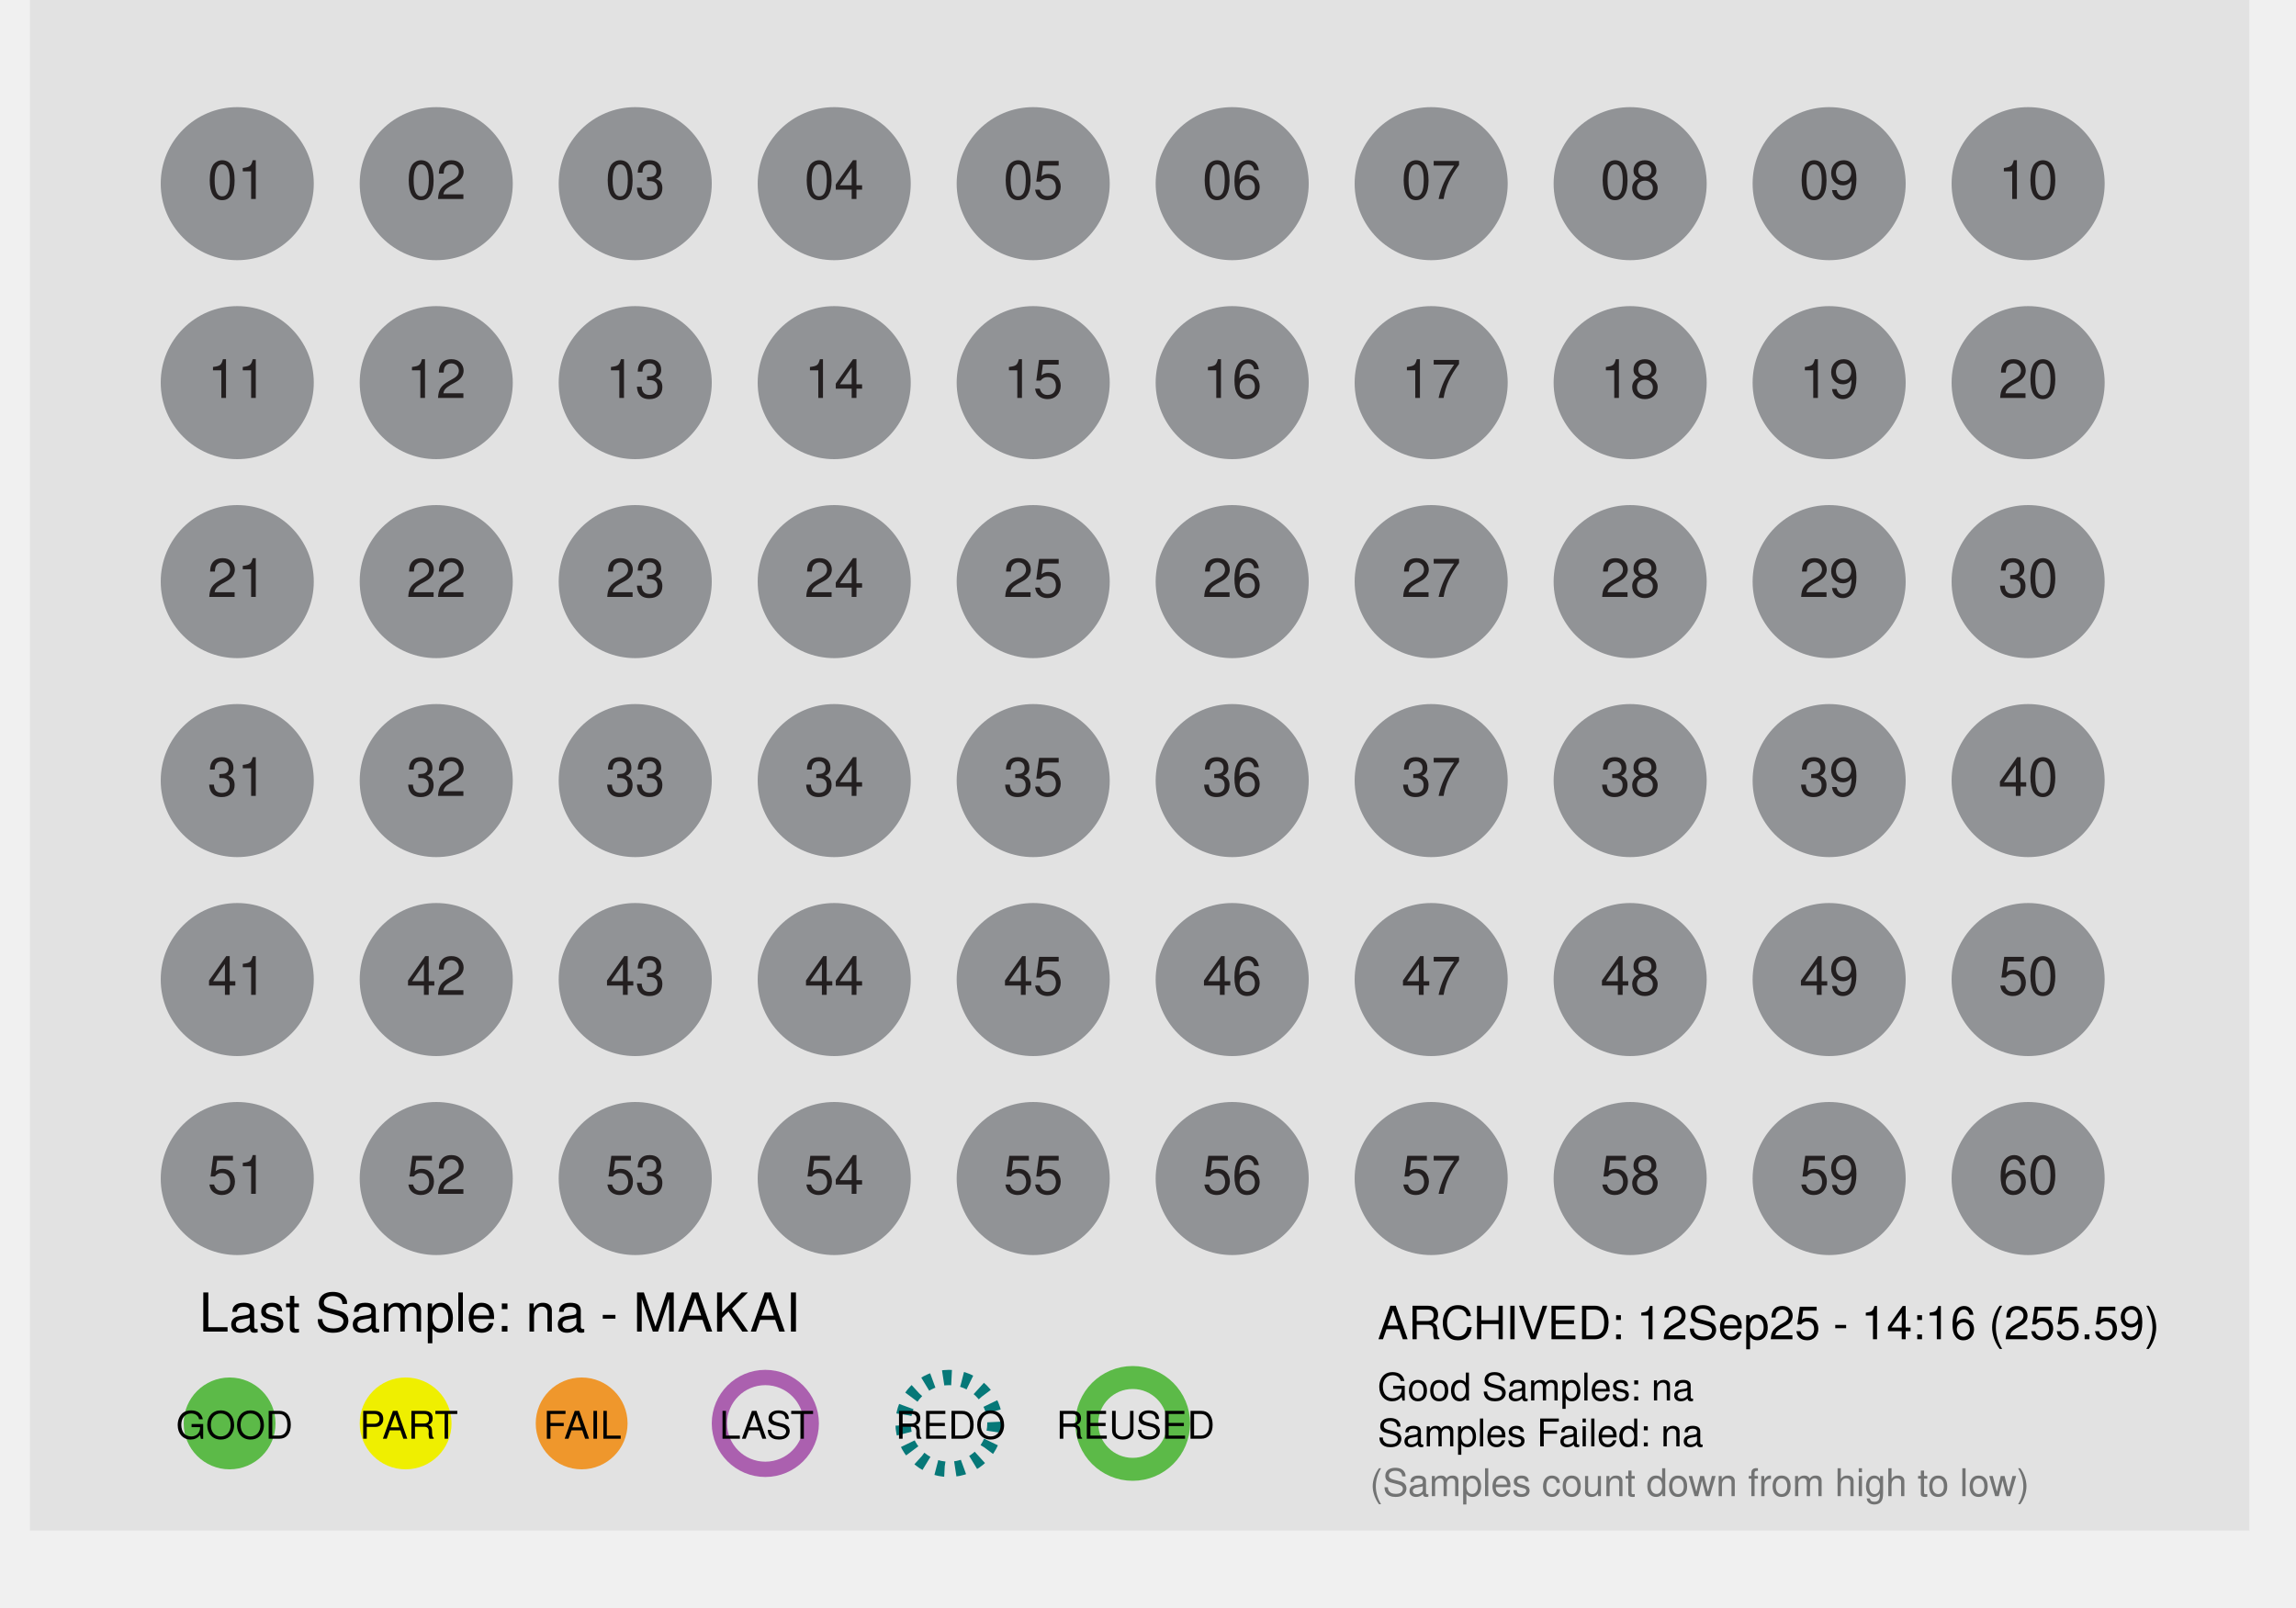
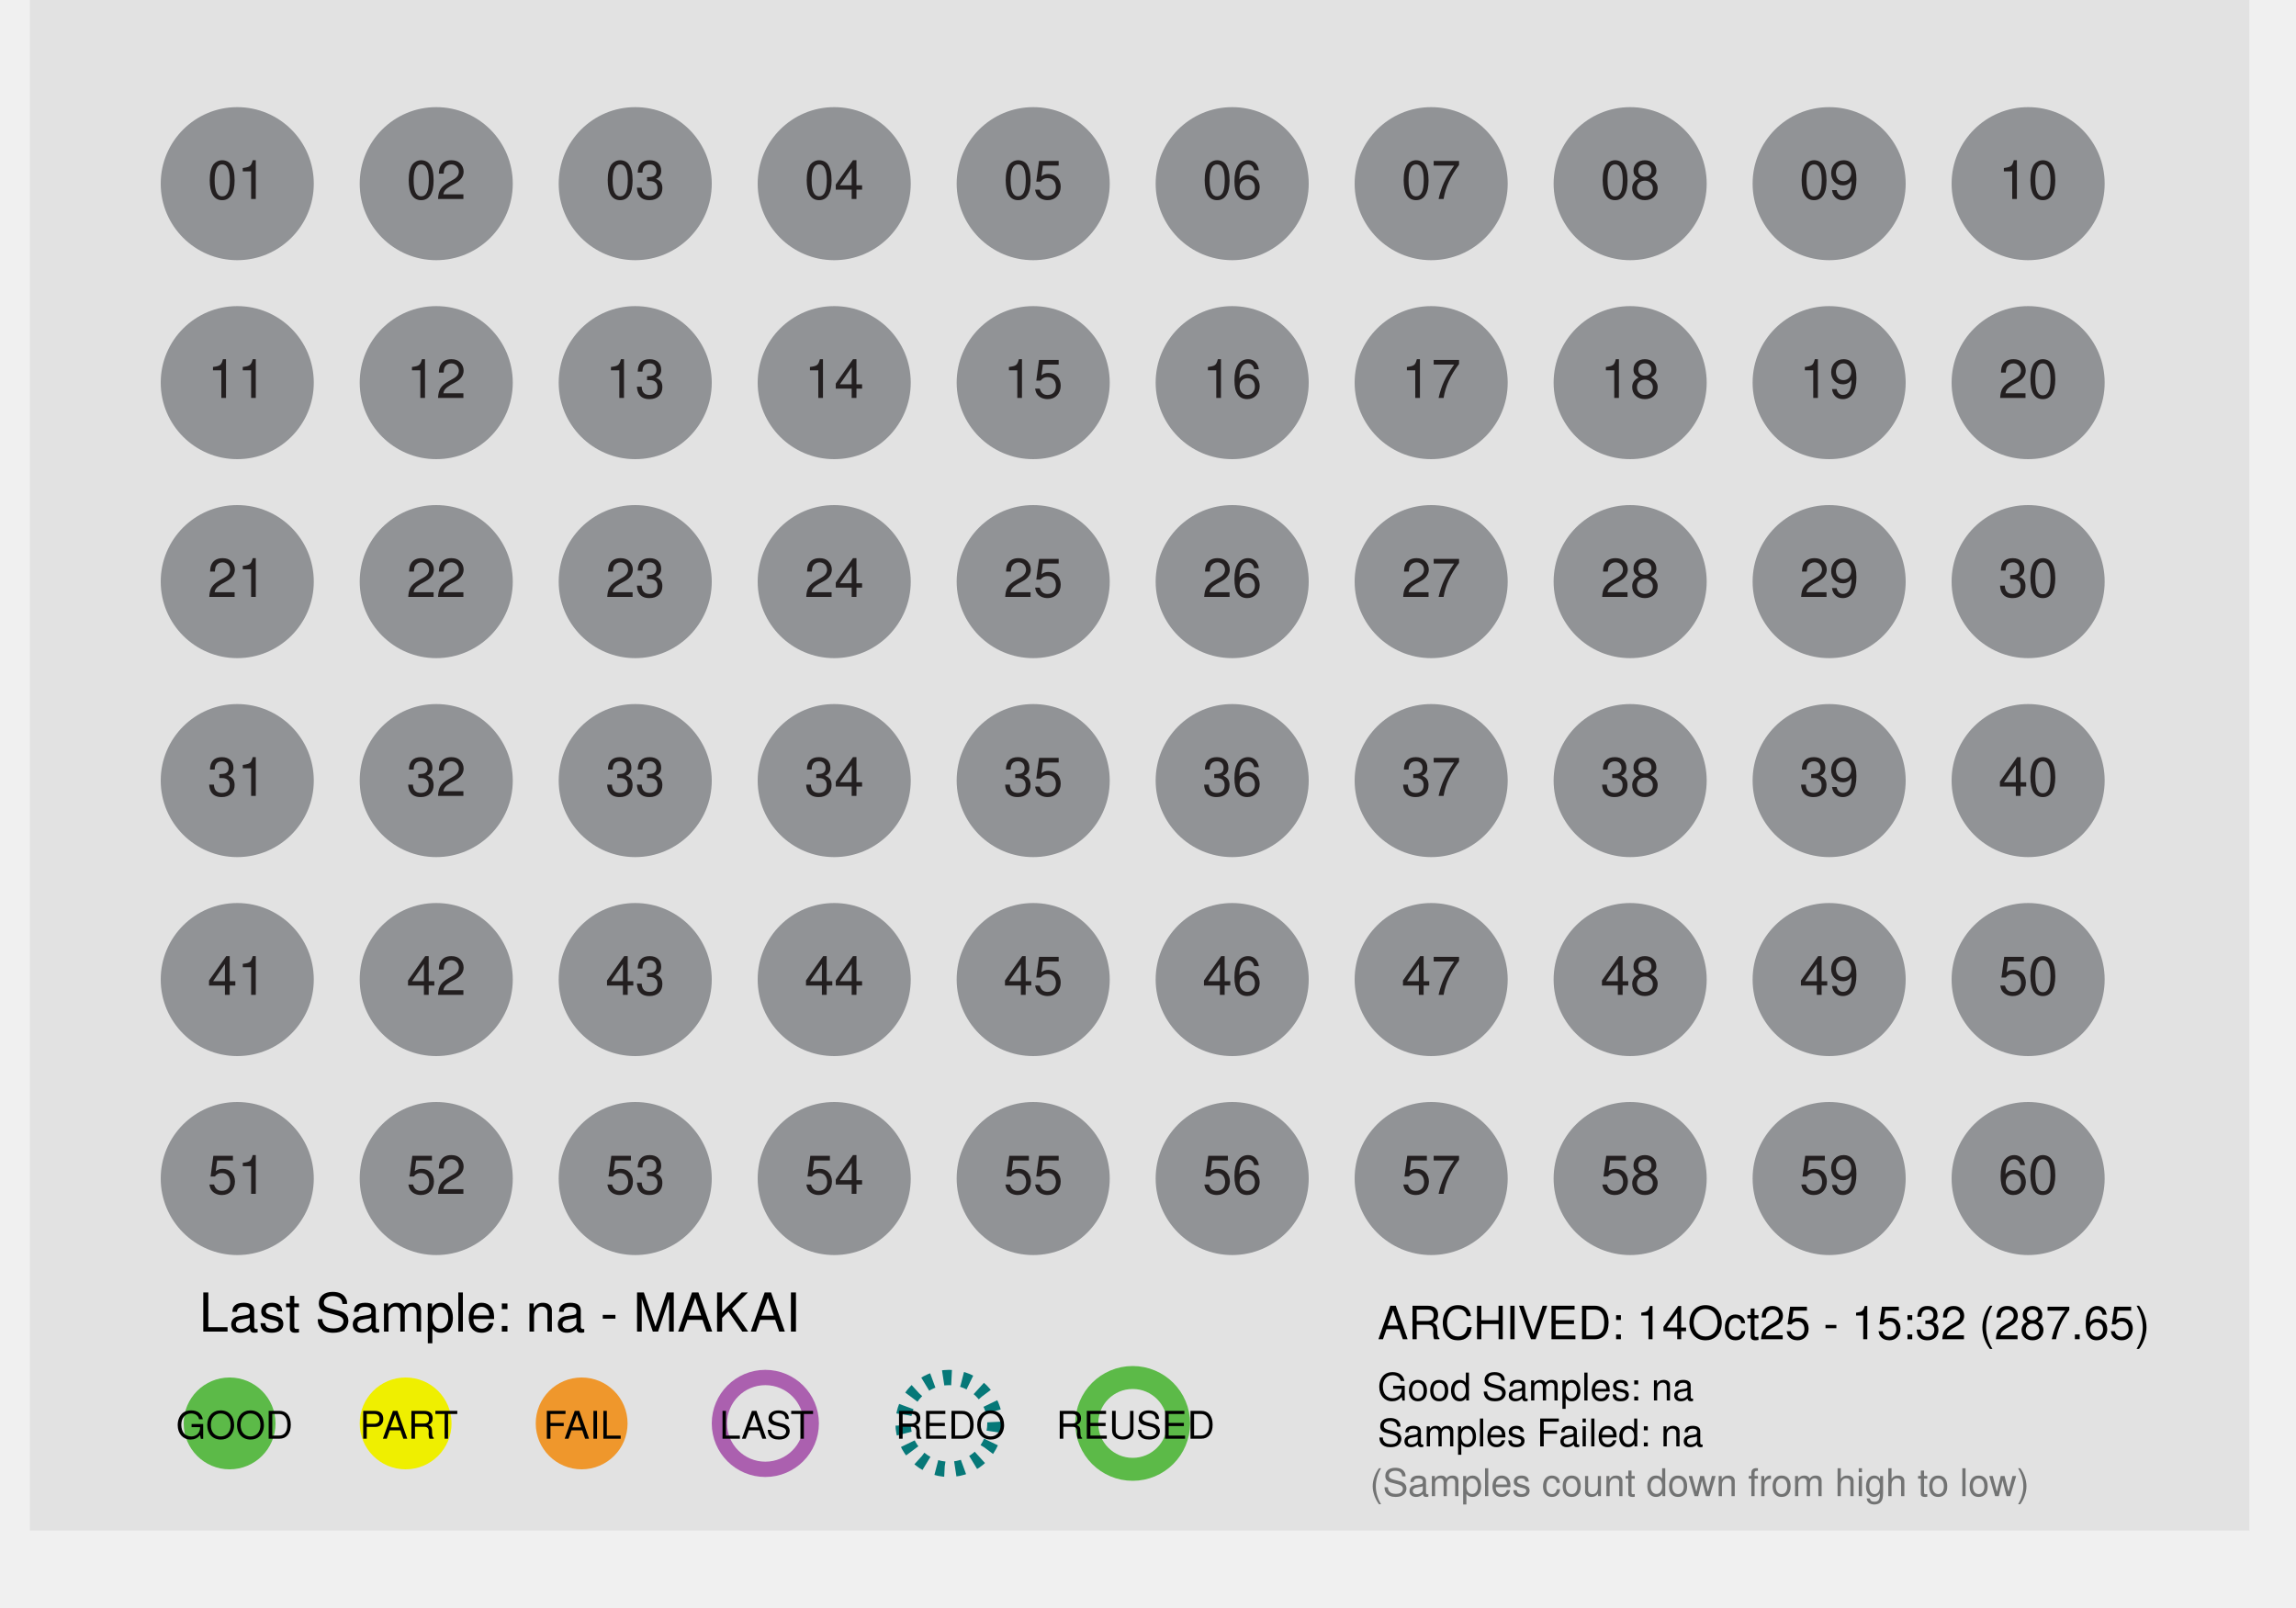
<svg xmlns="http://www.w3.org/2000/svg" id="Layer_1" data-name="Layer 1" x="0px" y="0px" viewBox="0 0 300 210" xml:space="preserve">
  <defs>
    <style>
 .st1 { fill: #dcddde; }
 .st2, .st3 { fill: #fff; }
 .st2 { stroke: #9b509f; }
 .st10, .st2, .st3 { stroke-miterlimit: 10; }
 .st10, .st2 { stroke-width: 2px; }
 .st3 { stroke: #231f20; }
 .st4 { fill: #ef972c; }
 .st5 { fill: #727373; }
 .st6 { fill: #5cba48; }
 .st7, .st8, .st9 { font-size: 7px; }
 .st7, .st8 { fill: #231f20; }
 .te5, .st7, .st9 { font-family: Helvetica; }
 .st8 { font-family: Helvetica-Bold, Helvetica; font-weight: 700; }
 .st9 { fill: #919396; }
 .st10 { fill: none; stroke: #fff; }

 .fill_gray { fill: #bbbbbb; }
 .fill_white { fill: #fff; }
 .stroke_purple { stroke: #ab60af; fill:none; stroke-width: 2px; }
 .stroke_black  { stroke: #000; fill:none; stroke-width: 2px; }
 .stroke_blue  { stroke: #067878; fill:none; stroke-width: 2px; stroke-dasharray:1.1 1.4;}
 .stroke_green  { stroke: #5cba48; fill:none; stroke-width: 3px;}
 .stroke_dash  { stroke-dasharray:1.1 1.4;}
 .stroke_2px { stroke-width: 2px; }
 .stroke_white { fill: none; stroke: #fff; }
 .stroke_none {stroke: none; fill:none};
 .stroke_darkGray { stroke: #231f20; fill: none; stroke-width: 2px;}
 .fill_orange { fill: #ef972c; }
 .fill_yellow { fill: #efef00; }
 .fill_lightgray { fill: #e2e2e2; }
 .thick_orange     { stroke-width:4px; fill:none; stroke: #ef972c; }
 .thick_yellow     { stroke-width:4px; fill:none; stroke: #f7ca0b; }
 .thick_gray       { stroke-width:4px; fill:none; stroke: #bbbbbb; }
 .thick_green      { stroke-width:4px; fill:none; stroke: #5cba48; }
 .fill_green { fill: #5cba48; }
 .font_size4 { font-size: 4px; }
 .font_size5 { font-size: 5px; }
 .font_size6 { font-size: 6px; }
 .font_size7 { font-size: 7px; }
 .font_size9 { font-size: 9px; }
 .fill_red {fill: #e24466; }
 .fill_purple {fill:#ab60af;}
 .fill_darkgray { fill: #555555; }
 .font_helv { font-family: Helvetica; }
 .font_helvBold { font-family: Helvetica-Bold, Helvetica; font-weight: 700; }
 .fill_lightergray { fill: #919396; }
    </style>
  </defs>
  <rect class="fill_lightgray" x="3.91" width="290" height="200" />
  <circle desc="c_big_01" class="stroke_none" cx="31" cy="24" r="12" />
  <circle desc="c_big_02" class="stroke_none" cx="57" cy="24" r="12" />
  <circle desc="c_big_03" class="stroke_none" cx="83" cy="24" r="12" />
  <circle desc="c_big_04" class="stroke_none" cx="109" cy="24" r="12" />
  <circle desc="c_big_05" class="stroke_none" cx="135" cy="24" r="12" />
  <circle desc="c_big_06" class="stroke_none" cx="161" cy="24" r="12" />
  <circle desc="c_big_07" class="stroke_none" cx="187" cy="24" r="12" />
  <circle desc="c_big_08" class="stroke_none" cx="213" cy="24" r="12" />
  <circle desc="c_big_09" class="stroke_none" cx="239" cy="24" r="12" />
  <circle desc="c_big_10" class="stroke_none" cx="265" cy="24" r="12" />
  <circle desc="c_big_11" class="stroke_none" cx="31" cy="50" r="12" />
  <circle desc="c_big_12" class="stroke_none" cx="57" cy="50" r="12" />
  <circle desc="c_big_13" class="stroke_none" cx="83" cy="50" r="12" />
  <circle desc="c_big_14" class="stroke_none" cx="109" cy="50" r="12" />
  <circle desc="c_big_15" class="stroke_none" cx="135" cy="50" r="12" />
  <circle desc="c_big_16" class="stroke_none" cx="161" cy="50" r="12" />
  <circle desc="c_big_17" class="stroke_none" cx="187" cy="50" r="12" />
  <circle desc="c_big_18" class="stroke_none" cx="213" cy="50" r="12" />
  <circle desc="c_big_19" class="stroke_none" cx="239" cy="50" r="12" />
  <circle desc="c_big_20" class="stroke_none" cx="265" cy="50" r="12" />
  <circle desc="c_big_21" class="stroke_none" cx="31" cy="76" r="12" />
  <circle desc="c_big_22" class="stroke_none" cx="57" cy="76" r="12" />
  <circle desc="c_big_23" class="stroke_none" cx="83" cy="76" r="12" />
  <circle desc="c_big_24" class="stroke_none" cx="109" cy="76" r="12" />
  <circle desc="c_big_25" class="stroke_none" cx="135" cy="76" r="12" />
  <circle desc="c_big_26" class="stroke_none" cx="161" cy="76" r="12" />
  <circle desc="c_big_27" class="stroke_none" cx="187" cy="76" r="12" />
  <circle desc="c_big_28" class="stroke_none" cx="213" cy="76" r="12" />
  <circle desc="c_big_29" class="stroke_none" cx="239" cy="76" r="12" />
  <circle desc="c_big_30" class="stroke_none" cx="265" cy="76" r="12" />
  <circle desc="c_big_31" class="stroke_none" cx="31" cy="102" r="12" />
  <circle desc="c_big_32" class="stroke_none" cx="57" cy="102" r="12" />
  <circle desc="c_big_33" class="stroke_none" cx="83" cy="102" r="12" />
  <circle desc="c_big_34" class="stroke_none" cx="109" cy="102" r="12" />
  <circle desc="c_big_35" class="stroke_none" cx="135" cy="102" r="12" />
  <circle desc="c_big_36" class="stroke_none" cx="161" cy="102" r="12" />
  <circle desc="c_big_37" class="stroke_none" cx="187" cy="102" r="12" />
  <circle desc="c_big_38" class="stroke_none" cx="213" cy="102" r="12" />
  <circle desc="c_big_39" class="stroke_none" cx="239" cy="102" r="12" />
  <circle desc="c_big_40" class="stroke_none" cx="265" cy="102" r="12" />
  <circle desc="c_big_41" class="stroke_none" cx="31" cy="128" r="12" />
  <circle desc="c_big_42" class="stroke_none" cx="57" cy="128" r="12" />
  <circle desc="c_big_43" class="stroke_none" cx="83" cy="128" r="12" />
  <circle desc="c_big_44" class="stroke_none" cx="109" cy="128" r="12" />
  <circle desc="c_big_45" class="stroke_none" cx="135" cy="128" r="12" />
  <circle desc="c_big_46" class="stroke_none" cx="161" cy="128" r="12" />
  <circle desc="c_big_47" class="stroke_none" cx="187" cy="128" r="12" />
  <circle desc="c_big_48" class="stroke_none" cx="213" cy="128" r="12" />
  <circle desc="c_big_49" class="stroke_none" cx="239" cy="128" r="12" />
  <circle desc="c_big_50" class="stroke_none" cx="265" cy="128" r="12" />
  <circle desc="c_big_51" class="stroke_none" cx="31" cy="154" r="12" />
  <circle desc="c_big_52" class="stroke_none" cx="57" cy="154" r="12" />
  <circle desc="c_big_53" class="stroke_none" cx="83" cy="154" r="12" />
  <circle desc="c_big_54" class="stroke_none" cx="109" cy="154" r="12" />
  <circle desc="c_big_55" class="stroke_none" cx="135" cy="154" r="12" />
  <circle desc="c_big_56" class="stroke_none" cx="161" cy="154" r="12" />
  <circle desc="c_big_57" class="stroke_none" cx="187" cy="154" r="12" />
  <circle desc="c_big_58" class="stroke_none" cx="213" cy="154" r="12" />
  <circle desc="c_big_59" class="stroke_none" cx="239" cy="154" r="12" />
  <circle desc="c_big_60" class="stroke_none" cx="265" cy="154" r="12" />
  <circle desc="c_small_01" class="fill_lightergray" cx="31" cy="24" r="10" />
  <circle desc="c_small_02" class="fill_lightergray" cx="57" cy="24" r="10" />
  <circle desc="c_small_03" class="fill_lightergray" cx="83" cy="24" r="10" />
  <circle desc="c_small_04" class="fill_lightergray" cx="109" cy="24" r="10" />
  <circle desc="c_small_05" class="fill_lightergray" cx="135" cy="24" r="10" />
  <circle desc="c_small_06" class="fill_lightergray" cx="161" cy="24" r="10" />
  <circle desc="c_small_07" class="fill_lightergray" cx="187" cy="24" r="10" />
  <circle desc="c_small_08" class="fill_lightergray" cx="213" cy="24" r="10" />
  <circle desc="c_small_09" class="fill_lightergray" cx="239" cy="24" r="10" />
  <circle desc="c_small_10" class="fill_lightergray" cx="265" cy="24" r="10" />
  <circle desc="c_small_11" class="fill_lightergray" cx="31" cy="50" r="10" />
  <circle desc="c_small_12" class="fill_lightergray" cx="57" cy="50" r="10" />
  <circle desc="c_small_13" class="fill_lightergray" cx="83" cy="50" r="10" />
  <circle desc="c_small_14" class="fill_lightergray" cx="109" cy="50" r="10" />
  <circle desc="c_small_15" class="fill_lightergray" cx="135" cy="50" r="10" />
  <circle desc="c_small_16" class="fill_lightergray" cx="161" cy="50" r="10" />
  <circle desc="c_small_17" class="fill_lightergray" cx="187" cy="50" r="10" />
  <circle desc="c_small_18" class="fill_lightergray" cx="213" cy="50" r="10" />
  <circle desc="c_small_19" class="fill_lightergray" cx="239" cy="50" r="10" />
  <circle desc="c_small_20" class="fill_lightergray" cx="265" cy="50" r="10" />
  <circle desc="c_small_21" class="fill_lightergray" cx="31" cy="76" r="10" />
  <circle desc="c_small_22" class="fill_lightergray" cx="57" cy="76" r="10" />
  <circle desc="c_small_23" class="fill_lightergray" cx="83" cy="76" r="10" />
  <circle desc="c_small_24" class="fill_lightergray" cx="109" cy="76" r="10" />
  <circle desc="c_small_25" class="fill_lightergray" cx="135" cy="76" r="10" />
  <circle desc="c_small_26" class="fill_lightergray" cx="161" cy="76" r="10" />
  <circle desc="c_small_27" class="fill_lightergray" cx="187" cy="76" r="10" />
  <circle desc="c_small_28" class="fill_lightergray" cx="213" cy="76" r="10" />
  <circle desc="c_small_29" class="fill_lightergray" cx="239" cy="76" r="10" />
  <circle desc="c_small_30" class="fill_lightergray" cx="265" cy="76" r="10" />
  <circle desc="c_small_31" class="fill_lightergray" cx="31" cy="102" r="10" />
  <circle desc="c_small_32" class="fill_lightergray" cx="57" cy="102" r="10" />
  <circle desc="c_small_33" class="fill_lightergray" cx="83" cy="102" r="10" />
  <circle desc="c_small_34" class="fill_lightergray" cx="109" cy="102" r="10" />
  <circle desc="c_small_35" class="fill_lightergray" cx="135" cy="102" r="10" />
  <circle desc="c_small_36" class="fill_lightergray" cx="161" cy="102" r="10" />
  <circle desc="c_small_37" class="fill_lightergray" cx="187" cy="102" r="10" />
  <circle desc="c_small_38" class="fill_lightergray" cx="213" cy="102" r="10" />
  <circle desc="c_small_39" class="fill_lightergray" cx="239" cy="102" r="10" />
  <circle desc="c_small_40" class="fill_lightergray" cx="265" cy="102" r="10" />
  <circle desc="c_small_41" class="fill_lightergray" cx="31" cy="128" r="10" />
  <circle desc="c_small_42" class="fill_lightergray" cx="57" cy="128" r="10" />
  <circle desc="c_small_43" class="fill_lightergray" cx="83" cy="128" r="10" />
  <circle desc="c_small_44" class="fill_lightergray" cx="109" cy="128" r="10" />
  <circle desc="c_small_45" class="fill_lightergray" cx="135" cy="128" r="10" />
  <circle desc="c_small_46" class="fill_lightergray" cx="161" cy="128" r="10" />
  <circle desc="c_small_47" class="fill_lightergray" cx="187" cy="128" r="10" />
  <circle desc="c_small_48" class="fill_lightergray" cx="213" cy="128" r="10" />
  <circle desc="c_small_49" class="fill_lightergray" cx="239" cy="128" r="10" />
  <circle desc="c_small_50" class="fill_lightergray" cx="265" cy="128" r="10" />
  <circle desc="c_small_51" class="fill_lightergray" cx="31" cy="154" r="10" />
  <circle desc="c_small_52" class="fill_lightergray" cx="57" cy="154" r="10" />
  <circle desc="c_small_53" class="fill_lightergray" cx="83" cy="154" r="10" />
  <circle desc="c_small_54" class="fill_lightergray" cx="109" cy="154" r="10" />
  <circle desc="c_small_55" class="fill_lightergray" cx="135" cy="154" r="10" />
  <circle desc="c_small_56" class="fill_lightergray" cx="161" cy="154" r="10" />
  <circle desc="c_small_57" class="fill_lightergray" cx="187" cy="154" r="10" />
  <circle desc="c_small_58" class="fill_lightergray" cx="213" cy="154" r="10" />
  <circle desc="c_small_59" class="fill_lightergray" cx="239" cy="154" r="10" />
  <circle desc="c_small_60" class="fill_lightergray" cx="265" cy="154" r="10" />
  <text desc="t_label_01" class="st7" text-anchor="middle" transform="translate(31 26)">01</text>
  <text desc="t_label_02" class="st7" text-anchor="middle" transform="translate(57 26)">02</text>
  <text desc="t_label_03" class="st7" text-anchor="middle" transform="translate(83 26)">03</text>
  <text desc="t_label_04" class="st7" text-anchor="middle" transform="translate(109 26)">04</text>
  <text desc="t_label_05" class="st7" text-anchor="middle" transform="translate(135 26)">05</text>
  <text desc="t_label_06" class="st7" text-anchor="middle" transform="translate(161 26)">06</text>
  <text desc="t_label_07" class="st7" text-anchor="middle" transform="translate(187 26)">07</text>
  <text desc="t_label_08" class="st7" text-anchor="middle" transform="translate(213 26)">08</text>
  <text desc="t_label_09" class="st7" text-anchor="middle" transform="translate(239 26)">09</text>
  <text desc="t_label_10" class="st7" text-anchor="middle" transform="translate(265 26)">10</text>
  <text desc="t_label_11" class="st7" text-anchor="middle" transform="translate(31 52)">11</text>
  <text desc="t_label_12" class="st7" text-anchor="middle" transform="translate(57 52)">12</text>
  <text desc="t_label_13" class="st7" text-anchor="middle" transform="translate(83 52)">13</text>
  <text desc="t_label_14" class="st7" text-anchor="middle" transform="translate(109 52)">14</text>
  <text desc="t_label_15" class="st7" text-anchor="middle" transform="translate(135 52)">15</text>
  <text desc="t_label_16" class="st7" text-anchor="middle" transform="translate(161 52)">16</text>
  <text desc="t_label_17" class="st7" text-anchor="middle" transform="translate(187 52)">17</text>
  <text desc="t_label_18" class="st7" text-anchor="middle" transform="translate(213 52)">18</text>
  <text desc="t_label_19" class="st7" text-anchor="middle" transform="translate(239 52)">19</text>
  <text desc="t_label_20" class="st7" text-anchor="middle" transform="translate(265 52)">20</text>
  <text desc="t_label_21" class="st7" text-anchor="middle" transform="translate(31 78)">21</text>
  <text desc="t_label_22" class="st7" text-anchor="middle" transform="translate(57 78)">22</text>
  <text desc="t_label_23" class="st7" text-anchor="middle" transform="translate(83 78)">23</text>
  <text desc="t_label_24" class="st7" text-anchor="middle" transform="translate(109 78)">24</text>
  <text desc="t_label_25" class="st7" text-anchor="middle" transform="translate(135 78)">25</text>
  <text desc="t_label_26" class="st7" text-anchor="middle" transform="translate(161 78)">26</text>
  <text desc="t_label_27" class="st7" text-anchor="middle" transform="translate(187 78)">27</text>
  <text desc="t_label_28" class="st7" text-anchor="middle" transform="translate(213 78)">28</text>
  <text desc="t_label_29" class="st7" text-anchor="middle" transform="translate(239 78)">29</text>
  <text desc="t_label_30" class="st7" text-anchor="middle" transform="translate(265 78)">30</text>
  <text desc="t_label_31" class="st7" text-anchor="middle" transform="translate(31 104)">31</text>
  <text desc="t_label_32" class="st7" text-anchor="middle" transform="translate(57 104)">32</text>
  <text desc="t_label_33" class="st7" text-anchor="middle" transform="translate(83 104)">33</text>
  <text desc="t_label_34" class="st7" text-anchor="middle" transform="translate(109 104)">34</text>
  <text desc="t_label_35" class="st7" text-anchor="middle" transform="translate(135 104)">35</text>
  <text desc="t_label_36" class="st7" text-anchor="middle" transform="translate(161 104)">36</text>
  <text desc="t_label_37" class="st7" text-anchor="middle" transform="translate(187 104)">37</text>
  <text desc="t_label_38" class="st7" text-anchor="middle" transform="translate(213 104)">38</text>
  <text desc="t_label_39" class="st7" text-anchor="middle" transform="translate(239 104)">39</text>
  <text desc="t_label_40" class="st7" text-anchor="middle" transform="translate(265 104)">40</text>
  <text desc="t_label_41" class="st7" text-anchor="middle" transform="translate(31 130)">41</text>
  <text desc="t_label_42" class="st7" text-anchor="middle" transform="translate(57 130)">42</text>
  <text desc="t_label_43" class="st7" text-anchor="middle" transform="translate(83 130)">43</text>
  <text desc="t_label_44" class="st7" text-anchor="middle" transform="translate(109 130)">44</text>
  <text desc="t_label_45" class="st7" text-anchor="middle" transform="translate(135 130)">45</text>
  <text desc="t_label_46" class="st7" text-anchor="middle" transform="translate(161 130)">46</text>
  <text desc="t_label_47" class="st7" text-anchor="middle" transform="translate(187 130)">47</text>
  <text desc="t_label_48" class="st7" text-anchor="middle" transform="translate(213 130)">48</text>
  <text desc="t_label_49" class="st7" text-anchor="middle" transform="translate(239 130)">49</text>
  <text desc="t_label_50" class="st7" text-anchor="middle" transform="translate(265 130)">50</text>
  <text desc="t_label_51" class="st7" text-anchor="middle" transform="translate(31 156)">51</text>
  <text desc="t_label_52" class="st7" text-anchor="middle" transform="translate(57 156)">52</text>
  <text desc="t_label_53" class="st7" text-anchor="middle" transform="translate(83 156)">53</text>
  <text desc="t_label_54" class="st7" text-anchor="middle" transform="translate(109 156)">54</text>
  <text desc="t_label_55" class="st7" text-anchor="middle" transform="translate(135 156)">55</text>
  <text desc="t_label_56" class="st7" text-anchor="middle" transform="translate(161 156)">56</text>
  <text desc="t_label_57" class="st7" text-anchor="middle" transform="translate(187 156)">57</text>
  <text desc="t_label_58" class="st7" text-anchor="middle" transform="translate(213 156)">58</text>
  <text desc="t_label_59" class="st7" text-anchor="middle" transform="translate(239 156)">59</text>
  <text desc="t_label_60" class="st7" text-anchor="middle" transform="translate(265 156)">60</text>
  <text desc="pct_label_01" text-anchor="middle" class="te5 font_size4 fill_purple" transform="translate(31 20)" />
  <text desc="pct_label_02" text-anchor="middle" class="te5 font_size4 fill_purple" transform="translate(57 20)" />
  <text desc="pct_label_03" text-anchor="middle" class="te5 font_size4 fill_purple" transform="translate(83 20)" />
  <text desc="pct_label_04" text-anchor="middle" class="te5 font_size4 fill_purple" transform="translate(109 20)" />
  <text desc="pct_label_05" text-anchor="middle" class="te5 font_size4 fill_purple" transform="translate(135 20)" />
  <text desc="pct_label_06" text-anchor="middle" class="te5 font_size4 fill_purple" transform="translate(161 20)" />
  <text desc="pct_label_07" text-anchor="middle" class="te5 font_size4 fill_purple" transform="translate(187 20)" />
  <text desc="pct_label_08" text-anchor="middle" class="te5 font_size4 fill_purple" transform="translate(213 20)" />
  <text desc="pct_label_09" text-anchor="middle" class="te5 font_size4 fill_purple" transform="translate(239 20)" />
  <text desc="pct_label_10" text-anchor="middle" class="te5 font_size4 fill_purple" transform="translate(265 20)" />
  <text desc="pct_label_11" text-anchor="middle" class="te5 font_size4 fill_purple" transform="translate(31 46)" />
  <text desc="pct_label_12" text-anchor="middle" class="te5 font_size4 fill_purple" transform="translate(57 46)" />
  <text desc="pct_label_13" text-anchor="middle" class="te5 font_size4 fill_purple" transform="translate(83 46)" />
  <text desc="pct_label_14" text-anchor="middle" class="te5 font_size4 fill_purple" transform="translate(109 46)" />
  <text desc="pct_label_15" text-anchor="middle" class="te5 font_size4 fill_purple" transform="translate(135 46)" />
  <text desc="pct_label_16" text-anchor="middle" class="te5 font_size4 fill_purple" transform="translate(161 46)" />
  <text desc="pct_label_17" text-anchor="middle" class="te5 font_size4 fill_purple" transform="translate(187 46)" />
  <text desc="pct_label_18" text-anchor="middle" class="te5 font_size4 fill_purple" transform="translate(213 46)" />
  <text desc="pct_label_19" text-anchor="middle" class="te5 font_size4 fill_purple" transform="translate(239 46)" />
  <text desc="pct_label_20" text-anchor="middle" class="te5 font_size4 fill_purple" transform="translate(265 46)" />
  <text desc="pct_label_21" text-anchor="middle" class="te5 font_size4 fill_purple" transform="translate(31 72)" />
  <text desc="pct_label_22" text-anchor="middle" class="te5 font_size4 fill_purple" transform="translate(57 72)" />
  <text desc="pct_label_23" text-anchor="middle" class="te5 font_size4 fill_purple" transform="translate(83 72)" />
  <text desc="pct_label_24" text-anchor="middle" class="te5 font_size4 fill_purple" transform="translate(109 72)" />
  <text desc="pct_label_25" text-anchor="middle" class="te5 font_size4 fill_purple" transform="translate(135 72)" />
  <text desc="pct_label_26" text-anchor="middle" class="te5 font_size4 fill_purple" transform="translate(161 72)" />
  <text desc="pct_label_27" text-anchor="middle" class="te5 font_size4 fill_purple" transform="translate(187 72)" />
  <text desc="pct_label_28" text-anchor="middle" class="te5 font_size4 fill_purple" transform="translate(213 72)" />
  <text desc="pct_label_29" text-anchor="middle" class="te5 font_size4 fill_purple" transform="translate(239 72)" />
  <text desc="pct_label_30" text-anchor="middle" class="te5 font_size4 fill_purple" transform="translate(265 72)" />
  <text desc="pct_label_31" text-anchor="middle" class="te5 font_size4 fill_purple" transform="translate(31 98)" />
  <text desc="pct_label_32" text-anchor="middle" class="te5 font_size4 fill_purple" transform="translate(57 98)" />
  <text desc="pct_label_33" text-anchor="middle" class="te5 font_size4 fill_purple" transform="translate(83 98)" />
  <text desc="pct_label_34" text-anchor="middle" class="te5 font_size4 fill_purple" transform="translate(109 98)" />
  <text desc="pct_label_35" text-anchor="middle" class="te5 font_size4 fill_purple" transform="translate(135 98)" />
  <text desc="pct_label_36" text-anchor="middle" class="te5 font_size4 fill_purple" transform="translate(161 98)" />
  <text desc="pct_label_37" text-anchor="middle" class="te5 font_size4 fill_purple" transform="translate(187 98)" />
  <text desc="pct_label_38" text-anchor="middle" class="te5 font_size4 fill_purple" transform="translate(213 98)" />
  <text desc="pct_label_39" text-anchor="middle" class="te5 font_size4 fill_purple" transform="translate(239 98)" />
  <text desc="pct_label_40" text-anchor="middle" class="te5 font_size4 fill_purple" transform="translate(265 98)" />
  <text desc="pct_label_41" text-anchor="middle" class="te5 font_size4 fill_purple" transform="translate(31 124)" />
  <text desc="pct_label_42" text-anchor="middle" class="te5 font_size4 fill_purple" transform="translate(57 124)" />
  <text desc="pct_label_43" text-anchor="middle" class="te5 font_size4 fill_purple" transform="translate(83 124)" />
  <text desc="pct_label_44" text-anchor="middle" class="te5 font_size4 fill_purple" transform="translate(109 124)" />
  <text desc="pct_label_45" text-anchor="middle" class="te5 font_size4 fill_purple" transform="translate(135 124)" />
  <text desc="pct_label_46" text-anchor="middle" class="te5 font_size4 fill_purple" transform="translate(161 124)" />
  <text desc="pct_label_47" text-anchor="middle" class="te5 font_size4 fill_purple" transform="translate(187 124)" />
  <text desc="pct_label_48" text-anchor="middle" class="te5 font_size4 fill_purple" transform="translate(213 124)" />
  <text desc="pct_label_49" text-anchor="middle" class="te5 font_size4 fill_purple" transform="translate(239 124)" />
  <text desc="pct_label_50" text-anchor="middle" class="te5 font_size4 fill_purple" transform="translate(265 124)" />
  <text desc="pct_label_51" text-anchor="middle" class="te5 font_size4 fill_purple" transform="translate(31 150)" />
  <text desc="pct_label_52" text-anchor="middle" class="te5 font_size4 fill_purple" transform="translate(57 150)" />
  <text desc="pct_label_53" text-anchor="middle" class="te5 font_size4 fill_purple" transform="translate(83 150)" />
  <text desc="pct_label_54" text-anchor="middle" class="te5 font_size4 fill_purple" transform="translate(109 150)" />
  <text desc="pct_label_55" text-anchor="middle" class="te5 font_size4 fill_purple" transform="translate(135 150)" />
  <text desc="pct_label_56" text-anchor="middle" class="te5 font_size4 fill_purple" transform="translate(161 150)" />
  <text desc="pct_label_57" text-anchor="middle" class="te5 font_size4 fill_purple" transform="translate(187 150)" />
  <text desc="pct_label_58" text-anchor="middle" class="te5 font_size4 fill_purple" transform="translate(213 150)" />
  <text desc="pct_label_59" text-anchor="middle" class="te5 font_size4 fill_purple" transform="translate(239 150)" />
  <text desc="pct_label_60" text-anchor="middle" class="te5 font_size4 fill_purple" transform="translate(265 150)" />
  <text desc="time_label_01" text-anchor="middle" class="te5 font_size4 fill_darkgray" transform="translate(31 31)" />
  <text desc="time_label_02" text-anchor="middle" class="te5 font_size4 fill_darkgray" transform="translate(57 31)" />
  <text desc="time_label_03" text-anchor="middle" class="te5 font_size4 fill_darkgray" transform="translate(83 31)" />
  <text desc="time_label_04" text-anchor="middle" class="te5 font_size4 fill_darkgray" transform="translate(109 31)" />
  <text desc="time_label_05" text-anchor="middle" class="te5 font_size4 fill_darkgray" transform="translate(135 31)" />
  <text desc="time_label_06" text-anchor="middle" class="te5 font_size4 fill_darkgray" transform="translate(161 31)" />
  <text desc="time_label_07" text-anchor="middle" class="te5 font_size4 fill_darkgray" transform="translate(187 31)" />
  <text desc="time_label_08" text-anchor="middle" class="te5 font_size4 fill_darkgray" transform="translate(213 31)" />
  <text desc="time_label_09" text-anchor="middle" class="te5 font_size4 fill_darkgray" transform="translate(239 31)" />
  <text desc="time_label_10" text-anchor="middle" class="te5 font_size4 fill_darkgray" transform="translate(265 31)" />
  <text desc="time_label_11" text-anchor="middle" class="te5 font_size4 fill_darkgray" transform="translate(31 57)" />
  <text desc="time_label_12" text-anchor="middle" class="te5 font_size4 fill_darkgray" transform="translate(57 57)" />
  <text desc="time_label_13" text-anchor="middle" class="te5 font_size4 fill_darkgray" transform="translate(83 57)" />
  <text desc="time_label_14" text-anchor="middle" class="te5 font_size4 fill_darkgray" transform="translate(109 57)" />
  <text desc="time_label_15" text-anchor="middle" class="te5 font_size4 fill_darkgray" transform="translate(135 57)" />
  <text desc="time_label_16" text-anchor="middle" class="te5 font_size4 fill_darkgray" transform="translate(161 57)" />
  <text desc="time_label_17" text-anchor="middle" class="te5 font_size4 fill_darkgray" transform="translate(187 57)" />
  <text desc="time_label_18" text-anchor="middle" class="te5 font_size4 fill_darkgray" transform="translate(213 57)" />
  <text desc="time_label_19" text-anchor="middle" class="te5 font_size4 fill_darkgray" transform="translate(239 57)" />
  <text desc="time_label_20" text-anchor="middle" class="te5 font_size4 fill_darkgray" transform="translate(265 57)" />
  <text desc="time_label_21" text-anchor="middle" class="te5 font_size4 fill_darkgray" transform="translate(31 83)" />
  <text desc="time_label_22" text-anchor="middle" class="te5 font_size4 fill_darkgray" transform="translate(57 83)" />
  <text desc="time_label_23" text-anchor="middle" class="te5 font_size4 fill_darkgray" transform="translate(83 83)" />
  <text desc="time_label_24" text-anchor="middle" class="te5 font_size4 fill_darkgray" transform="translate(109 83)" />
  <text desc="time_label_25" text-anchor="middle" class="te5 font_size4 fill_darkgray" transform="translate(135 83)" />
  <text desc="time_label_26" text-anchor="middle" class="te5 font_size4 fill_darkgray" transform="translate(161 83)" />
  <text desc="time_label_27" text-anchor="middle" class="te5 font_size4 fill_darkgray" transform="translate(187 83)" />
  <text desc="time_label_28" text-anchor="middle" class="te5 font_size4 fill_darkgray" transform="translate(213 83)" />
  <text desc="time_label_29" text-anchor="middle" class="te5 font_size4 fill_darkgray" transform="translate(239 83)" />
  <text desc="time_label_30" text-anchor="middle" class="te5 font_size4 fill_darkgray" transform="translate(265 83)" />
  <text desc="time_label_31" text-anchor="middle" class="te5 font_size4 fill_darkgray" transform="translate(31 109)" />
  <text desc="time_label_32" text-anchor="middle" class="te5 font_size4 fill_darkgray" transform="translate(57 109)" />
  <text desc="time_label_33" text-anchor="middle" class="te5 font_size4 fill_darkgray" transform="translate(83 109)" />
  <text desc="time_label_34" text-anchor="middle" class="te5 font_size4 fill_darkgray" transform="translate(109 109)" />
  <text desc="time_label_35" text-anchor="middle" class="te5 font_size4 fill_darkgray" transform="translate(135 109)" />
  <text desc="time_label_36" text-anchor="middle" class="te5 font_size4 fill_darkgray" transform="translate(161 109)" />
  <text desc="time_label_37" text-anchor="middle" class="te5 font_size4 fill_darkgray" transform="translate(187 109)" />
  <text desc="time_label_38" text-anchor="middle" class="te5 font_size4 fill_darkgray" transform="translate(213 109)" />
  <text desc="time_label_39" text-anchor="middle" class="te5 font_size4 fill_darkgray" transform="translate(239 109)" />
  <text desc="time_label_40" text-anchor="middle" class="te5 font_size4 fill_darkgray" transform="translate(265 109)" />
  <text desc="time_label_41" text-anchor="middle" class="te5 font_size4 fill_darkgray" transform="translate(31 135)" />
  <text desc="time_label_42" text-anchor="middle" class="te5 font_size4 fill_darkgray" transform="translate(57 135)" />
  <text desc="time_label_43" text-anchor="middle" class="te5 font_size4 fill_darkgray" transform="translate(83 135)" />
  <text desc="time_label_44" text-anchor="middle" class="te5 font_size4 fill_darkgray" transform="translate(109 135)" />
  <text desc="time_label_45" text-anchor="middle" class="te5 font_size4 fill_darkgray" transform="translate(135 135)" />
  <text desc="time_label_46" text-anchor="middle" class="te5 font_size4 fill_darkgray" transform="translate(161 135)" />
  <text desc="time_label_47" text-anchor="middle" class="te5 font_size4 fill_darkgray" transform="translate(187 135)" />
  <text desc="time_label_48" text-anchor="middle" class="te5 font_size4 fill_darkgray" transform="translate(213 135)" />
  <text desc="time_label_49" text-anchor="middle" class="te5 font_size4 fill_darkgray" transform="translate(239 135)" />
  <text desc="time_label_50" text-anchor="middle" class="te5 font_size4 fill_darkgray" transform="translate(265 135)" />
  <text desc="time_label_51" text-anchor="middle" class="te5 font_size4 fill_darkgray" transform="translate(31 161)" />
  <text desc="time_label_52" text-anchor="middle" class="te5 font_size4 fill_darkgray" transform="translate(57 161)" />
  <text desc="time_label_53" text-anchor="middle" class="te5 font_size4 fill_darkgray" transform="translate(83 161)" />
  <text desc="time_label_54" text-anchor="middle" class="te5 font_size4 fill_darkgray" transform="translate(109 161)" />
  <text desc="time_label_55" text-anchor="middle" class="te5 font_size4 fill_darkgray" transform="translate(135 161)" />
  <text desc="time_label_56" text-anchor="middle" class="te5 font_size4 fill_darkgray" transform="translate(161 161)" />
  <text desc="time_label_57" text-anchor="middle" class="te5 font_size4 fill_darkgray" transform="translate(187 161)" />
  <text desc="time_label_58" text-anchor="middle" class="te5 font_size4 fill_darkgray" transform="translate(213 161)" />
  <text desc="time_label_59" text-anchor="middle" class="te5 font_size4 fill_darkgray" transform="translate(239 161)" />
  <text desc="time_label_60" text-anchor="middle" class="te5 font_size4 fill_darkgray" transform="translate(265 161)" />
  <text class="font_helv font_size7" transform="translate(26 174)">Last Sample: na - MAKAI</text>
-   <text class="font_helv font_size6" transform="translate(180 175)">ARCHIVED: 12Sep25 - 14:16 (255.59)</text>
+   <text class="font_helv font_size6" transform="translate(180 175)">ARCHIVED: 14Oct25 - 15:32 (287.65)</text>
  <text class="te5 font_size5" transform="translate(180 183)">Good Samples: na </text>
  <text class="te5 font_size5" transform="translate(180 189)">Samples Failed: na</text>
  <text class="te5 st5 font_size5" transform="translate(179 195.5)">(Samples count down from high to low)</text>
  <circle class="fill_green" cx="30" cy="186" r="6" />
  <text class="te5 font_size5" transform="translate(23.0 188)">GOOD</text>
  <circle class="fill_yellow" cx="53" cy="186" r="6" />
  <text class="te5 font_size5" transform="translate(47.0 188)">PART</text>
  <circle class="fill_orange" cx="76" cy="186" r="6" />
  <text class="te5 font_size5" transform="translate(71.0 188)">FAIL</text>
  <circle class="stroke_purple" cx="100" cy="186" r="6" />
  <text class="te5 font_size5" transform="translate(94.0 188)">LAST</text>
  <circle class="stroke_blue stroke_dash" cx="124" cy="186" r="6" />
  <text class="te5 font_size5" transform="translate(117.0 188)">REDO</text>
  <circle class="stroke_green" cx="148" cy="186" r="6" />
  <text class="te5 font_size5" transform="translate(138.0 188)">REUSED</text>
</svg>
